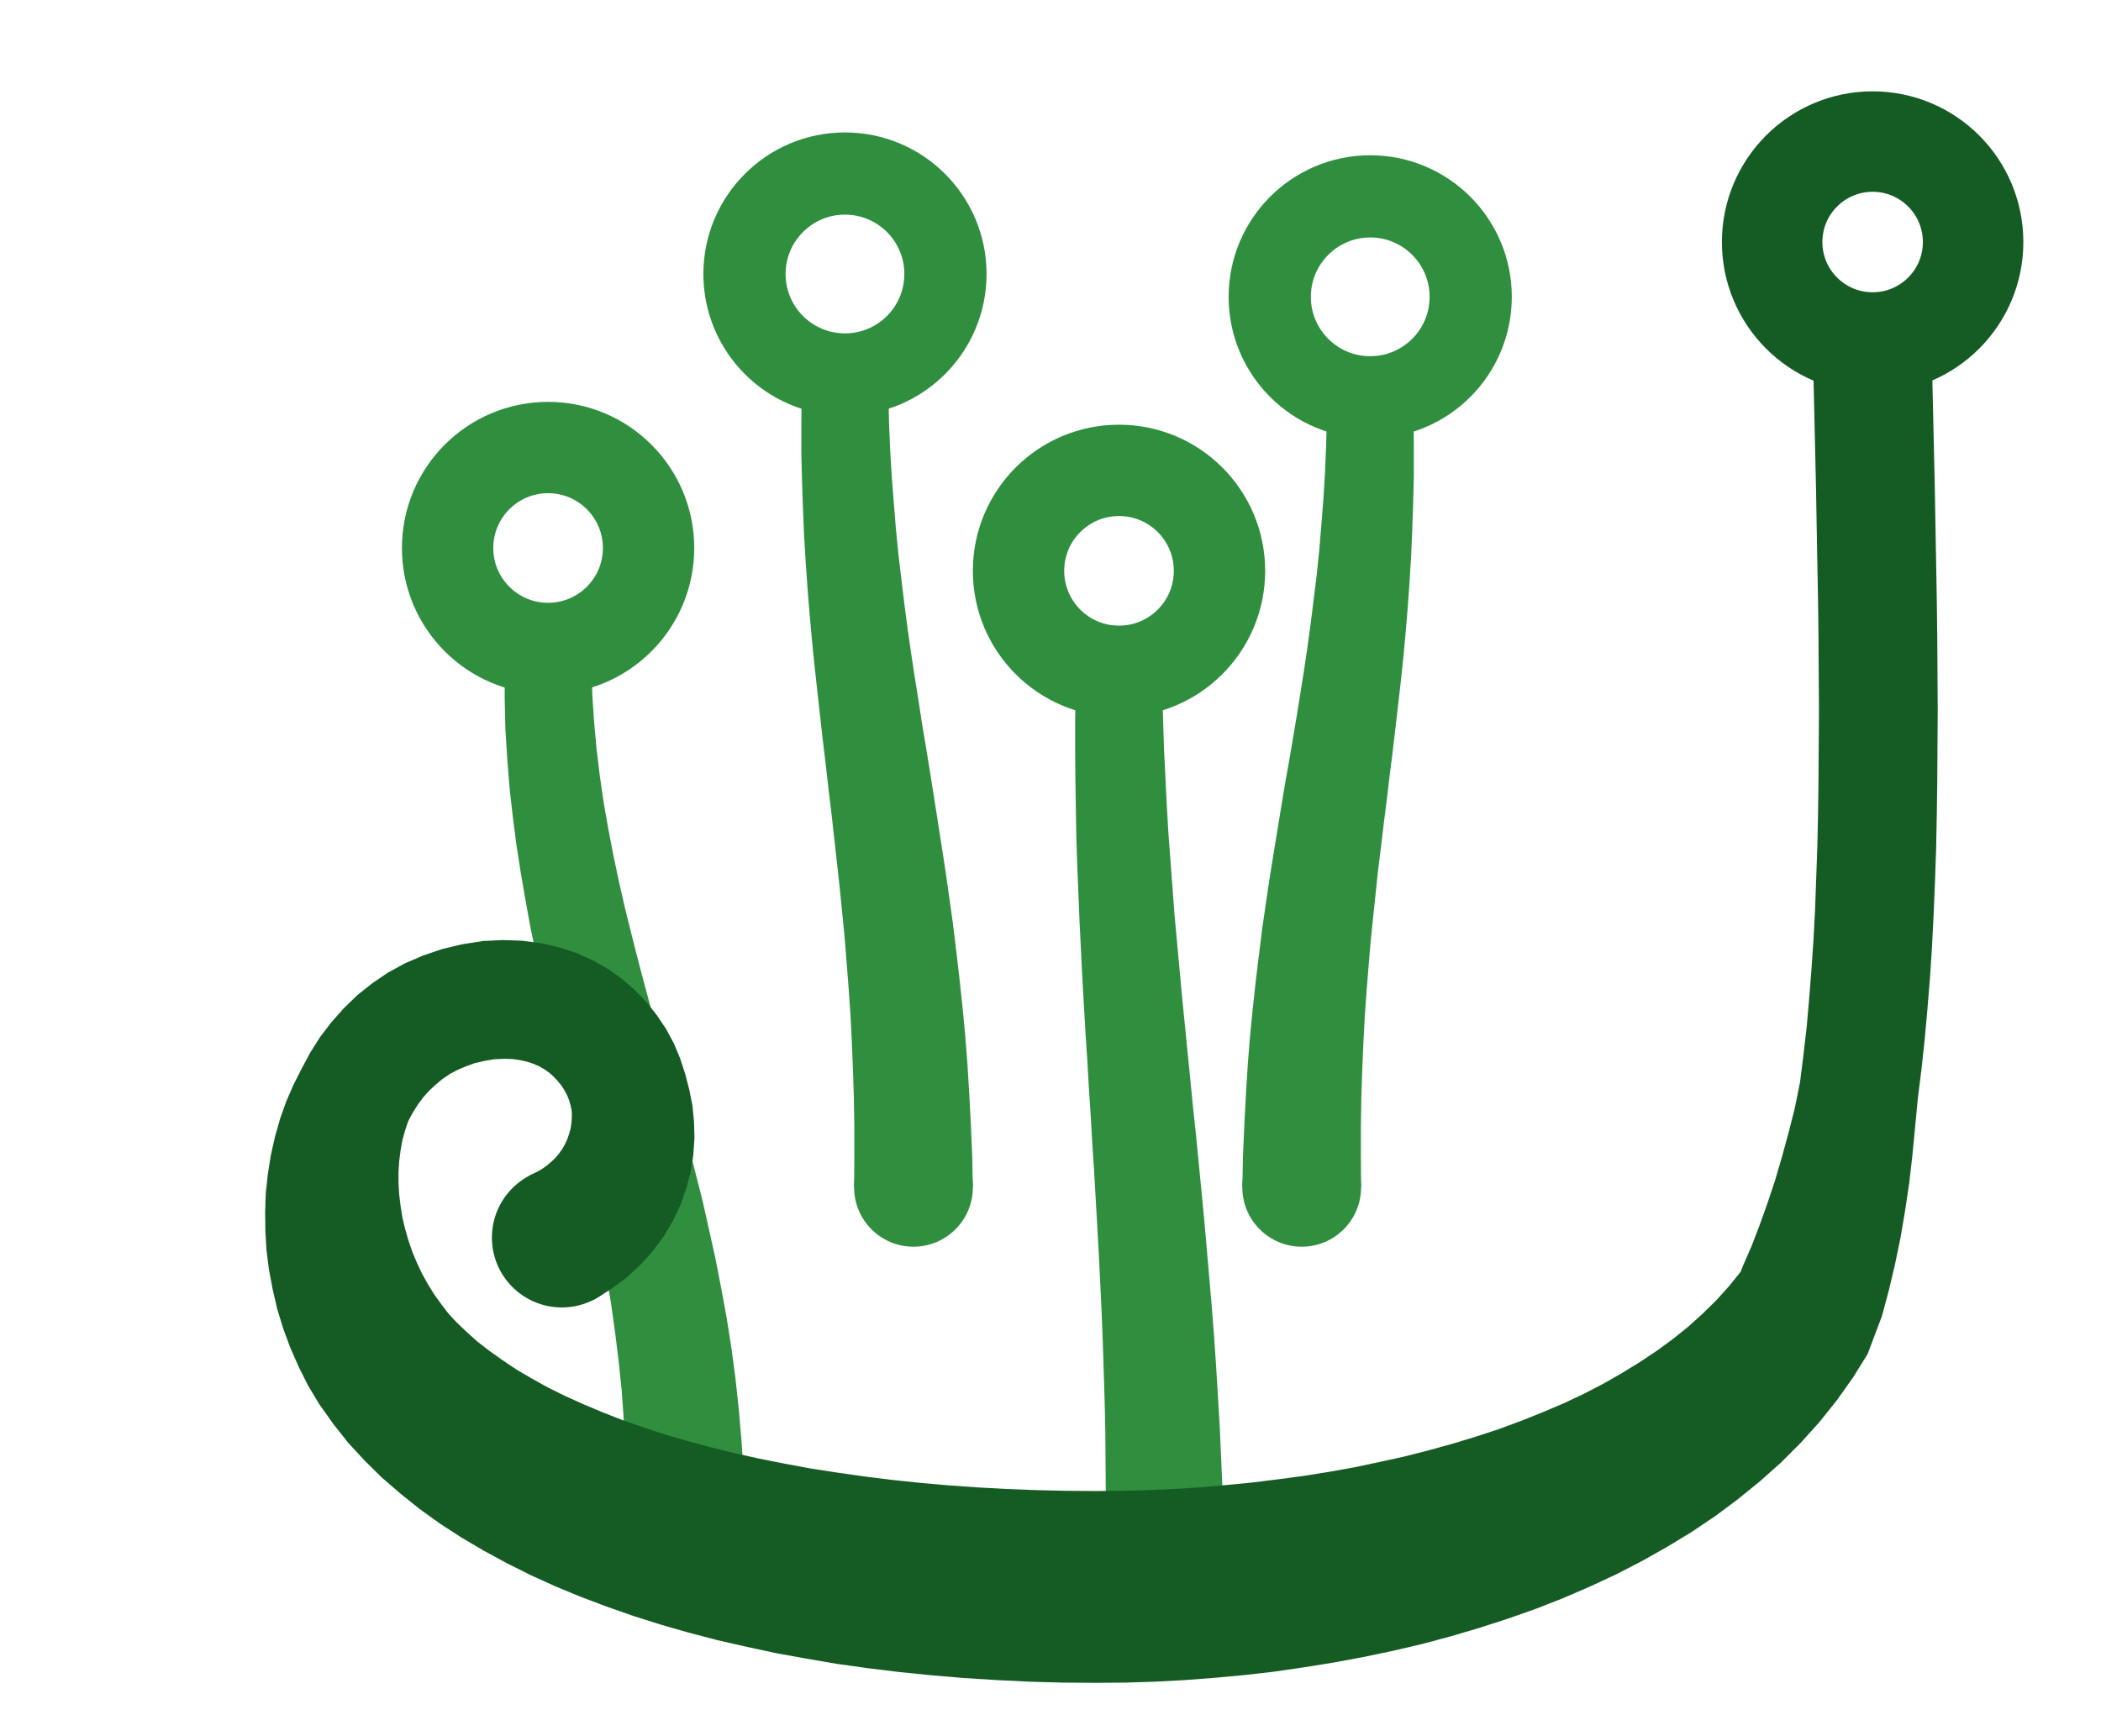
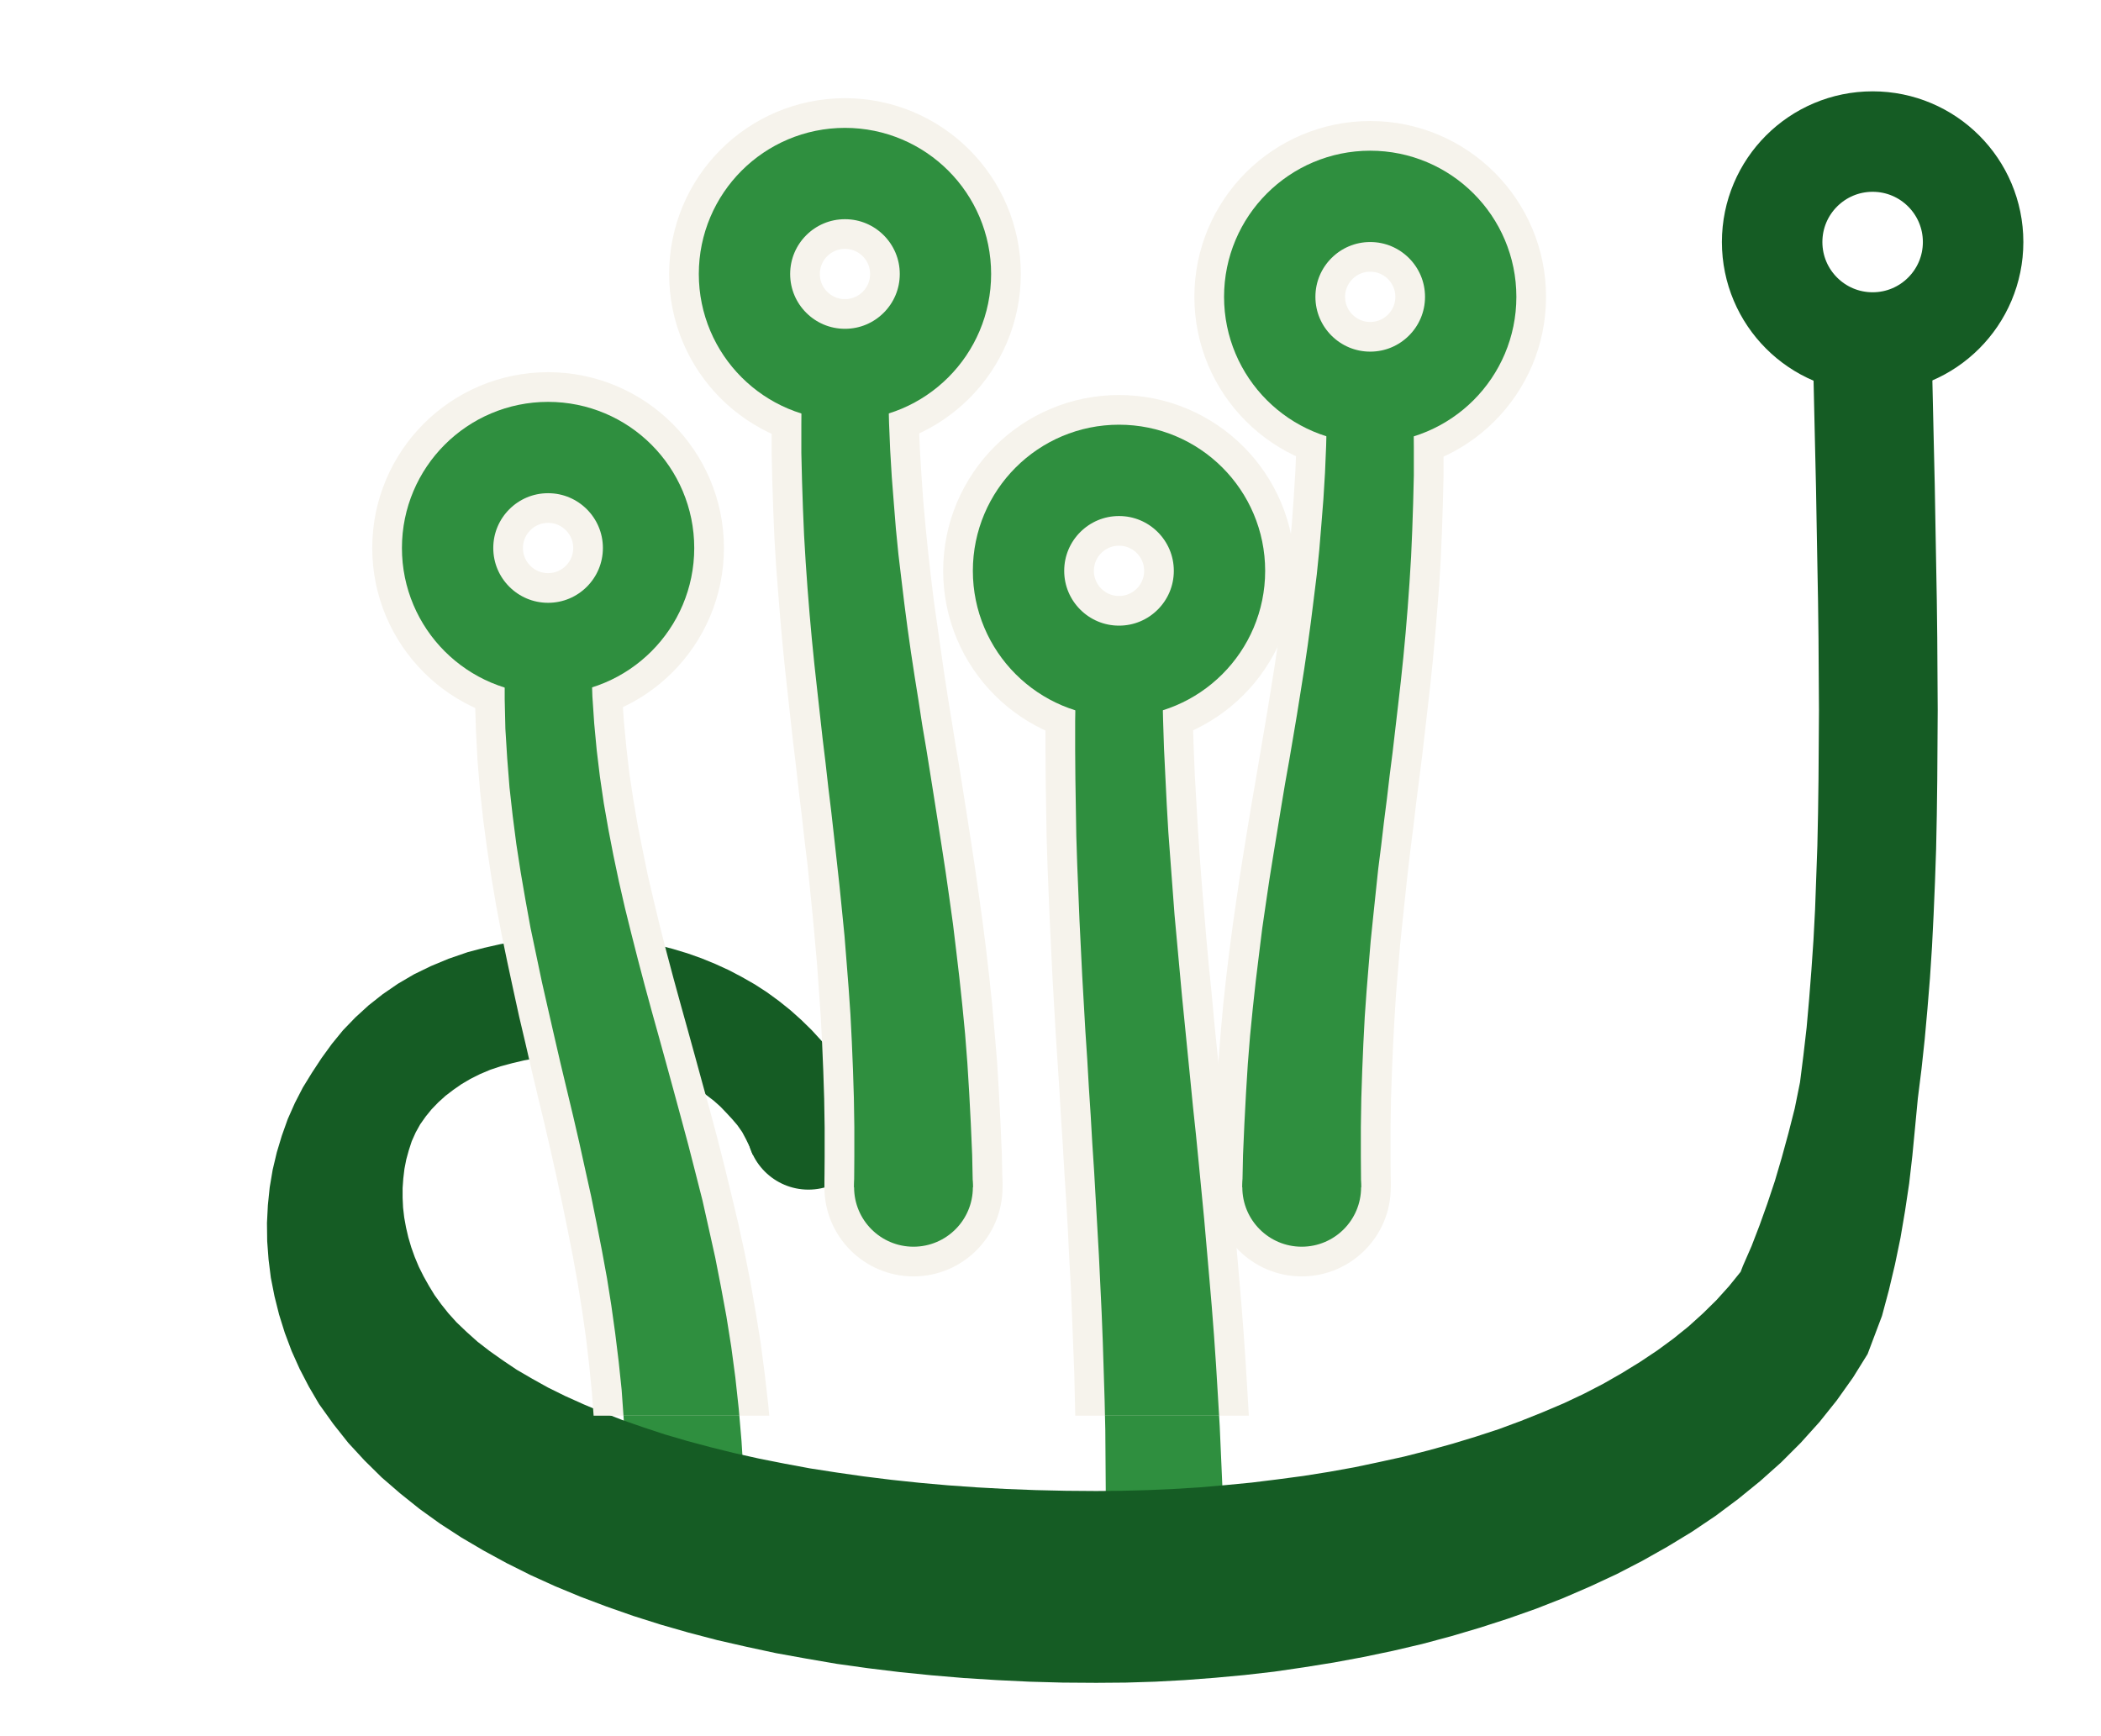
<svg xmlns="http://www.w3.org/2000/svg" viewBox="4 22 92 76" fill="none">
  <path d="M46.60 74.00 L46.57 72.58 L46.51 71.20 L46.44 69.86 L46.36 68.56 L46.26 67.28 L46.14 66.04 L46.01 64.82 L45.87 63.63 L45.73 62.47 L45.57 61.32 L45.41 60.20 L45.24 59.09 L45.07 58.00 L44.90 56.92 L44.73 55.85 L44.56 54.79 L44.38 53.73 L44.22 52.68 L44.05 51.62 L43.89 50.57 L43.74 49.51 L43.60 48.44 L43.47 47.36 L43.34 46.27 L43.23 45.16 L43.14 44.04 L43.05 42.89 L42.98 41.72 L42.93 40.52 L42.90 39.30 L39.10 39.30 L39.09 40.58 L39.09 41.84 L39.12 43.07 L39.16 44.27 L39.21 45.45 L39.28 46.62 L39.36 47.76 L39.45 48.88 L39.55 49.99 L39.66 51.09 L39.78 52.18 L39.90 53.26 L40.02 54.34 L40.15 55.41 L40.27 56.48 L40.40 57.55 L40.52 58.62 L40.64 59.70 L40.76 60.79 L40.87 61.88 L40.98 62.99 L41.07 64.12 L41.16 65.27 L41.24 66.43 L41.30 67.62 L41.35 68.83 L41.39 70.08 L41.41 71.35 L41.41 72.66 L41.40 74.00Z" fill="#2f8f3f" />
  <circle cx="44.00" cy="74.00" r="2.60" fill="#2f8f3f" />
  <circle cx="41.00" cy="39.30" r="1.90" fill="#2f8f3f" />
  <circle cx="41" cy="34" r="4.4" stroke="#2f8f3f" stroke-width="3.6" fill="none" />
  <path d="M63.60 74.00 L63.59 72.66 L63.59 71.36 L63.61 70.10 L63.65 68.88 L63.70 67.70 L63.76 66.54 L63.84 65.41 L63.93 64.30 L64.02 63.22 L64.13 62.15 L64.24 61.10 L64.35 60.06 L64.48 59.03 L64.60 58.01 L64.73 56.99 L64.85 55.97 L64.98 54.95 L65.10 53.92 L65.22 52.89 L65.34 51.84 L65.45 50.79 L65.55 49.72 L65.64 48.63 L65.72 47.52 L65.79 46.38 L65.84 45.23 L65.88 44.04 L65.91 42.83 L65.91 41.58 L65.90 40.30 L62.10 40.30 L62.07 41.52 L62.02 42.71 L61.95 43.86 L61.86 44.99 L61.77 46.08 L61.66 47.16 L61.53 48.21 L61.40 49.25 L61.26 50.28 L61.11 51.30 L60.95 52.31 L60.79 53.31 L60.62 54.32 L60.45 55.32 L60.27 56.33 L60.10 57.35 L59.93 58.39 L59.76 59.43 L59.59 60.49 L59.43 61.57 L59.27 62.67 L59.13 63.80 L58.99 64.95 L58.86 66.14 L58.74 67.35 L58.64 68.60 L58.56 69.89 L58.49 71.22 L58.43 72.59 L58.40 74.00Z" fill="#2f8f3f" />
  <circle cx="61.00" cy="74.00" r="2.60" fill="#2f8f3f" />
  <circle cx="64.00" cy="40.30" r="1.90" fill="#2f8f3f" />
  <circle cx="64" cy="35" r="4.4" stroke="#2f8f3f" stroke-width="3.6" fill="none" />
  <path d="M36.60 88.00 L36.56 86.54 L36.47 85.11 L36.35 83.71 L36.20 82.33 L36.02 80.98 L35.81 79.66 L35.57 78.36 L35.32 77.08 L35.04 75.82 L34.76 74.57 L34.45 73.35 L34.14 72.14 L33.82 70.95 L33.50 69.77 L33.18 68.60 L32.86 67.44 L32.54 66.29 L32.23 65.15 L31.93 64.01 L31.64 62.87 L31.36 61.74 L31.10 60.60 L30.86 59.46 L30.64 58.32 L30.44 57.18 L30.27 56.02 L30.13 54.86 L30.02 53.69 L29.94 52.50 L29.90 51.30 L26.10 51.30 L26.10 52.62 L26.13 53.92 L26.21 55.21 L26.31 56.48 L26.45 57.73 L26.61 58.97 L26.80 60.20 L27.01 61.42 L27.23 62.63 L27.48 63.82 L27.73 65.01 L28.00 66.20 L28.27 67.38 L28.54 68.55 L28.82 69.72 L29.10 70.89 L29.37 72.06 L29.63 73.24 L29.89 74.41 L30.13 75.60 L30.36 76.78 L30.58 77.98 L30.77 79.18 L30.94 80.40 L31.09 81.62 L31.22 82.86 L31.31 84.12 L31.37 85.39 L31.40 86.69 L31.40 88.00Z" fill="#2f8f3f" />
  <circle cx="34.00" cy="88.00" r="2.60" fill="#2f8f3f" />
  <circle cx="28.00" cy="51.30" r="1.90" fill="#2f8f3f" />
  <circle cx="28" cy="46" r="4.4" stroke="#2f8f3f" stroke-width="4" fill="none" />
  <path d="M57.60 90.00 L57.57 88.59 L57.53 87.19 L57.47 85.82 L57.41 84.46 L57.33 83.12 L57.25 81.80 L57.16 80.49 L57.06 79.20 L56.95 77.92 L56.84 76.66 L56.73 75.40 L56.61 74.16 L56.49 72.92 L56.37 71.70 L56.24 70.48 L56.12 69.26 L56.00 68.06 L55.88 66.85 L55.76 65.65 L55.65 64.45 L55.54 63.25 L55.43 62.05 L55.34 60.85 L55.25 59.65 L55.16 58.44 L55.09 57.23 L55.03 56.01 L54.97 54.78 L54.93 53.54 L54.90 52.30 L51.10 52.30 L51.08 53.58 L51.08 54.86 L51.09 56.12 L51.11 57.38 L51.13 58.62 L51.17 59.86 L51.22 61.09 L51.27 62.32 L51.33 63.54 L51.39 64.76 L51.46 65.98 L51.53 67.20 L51.61 68.41 L51.68 69.63 L51.76 70.85 L51.83 72.07 L51.91 73.29 L51.98 74.52 L52.05 75.75 L52.12 76.99 L52.18 78.24 L52.24 79.50 L52.29 80.77 L52.33 82.04 L52.37 83.33 L52.40 84.64 L52.41 85.95 L52.42 87.29 L52.42 88.63 L52.40 90.00Z" fill="#2f8f3f" />
  <circle cx="55.00" cy="90.00" r="2.60" fill="#2f8f3f" />
  <circle cx="53.00" cy="52.30" r="1.90" fill="#2f8f3f" />
  <circle cx="53" cy="47" r="4.4" stroke="#2f8f3f" stroke-width="4" fill="none" />
-   <path d="M83.40 38.06 L83.44 39.84 L83.48 41.60 L83.52 43.33 L83.55 45.04 L83.58 46.71 L83.61 48.35 L83.63 49.97 L83.64 51.55 L83.65 53.11 L83.64 54.64 L83.63 56.13 L83.61 57.60 L83.58 59.04 L83.53 60.44 L83.48 61.82 L83.41 63.16 L83.32 64.47 L83.22 65.75 L83.11 67.00 L82.97 68.21 L82.82 69.40 L82.59 70.54 L82.31 71.64 L82.02 72.70 L81.72 73.72 L81.39 74.71 L81.05 75.66 L80.70 76.57 L80.32 77.44 L80.22 77.70 L79.71 78.33 L79.16 78.94 L78.57 79.52 L77.94 80.09 L77.27 80.63 L76.56 81.15 L75.81 81.65 L75.03 82.13 L74.21 82.60 L73.36 83.04 L72.47 83.46 L71.55 83.85 L70.60 84.23 L69.63 84.59 L68.62 84.92 L67.60 85.23 L66.55 85.52 L65.49 85.79 L64.40 86.03 L63.31 86.26 L62.20 86.46 L61.07 86.64 L59.94 86.79 L58.81 86.93 L57.67 87.04 L56.53 87.14 L55.39 87.21 L54.25 87.26 L53.12 87.29 L52.00 87.30 L50.68 87.29 L49.36 87.26 L48.06 87.21 L46.78 87.14 L45.51 87.05 L44.27 86.94 L43.04 86.81 L41.83 86.66 L40.64 86.49 L39.48 86.31 L38.35 86.10 L37.24 85.88 L36.16 85.64 L35.11 85.38 L34.10 85.11 L33.11 84.82 L32.17 84.51 L31.25 84.19 L30.38 83.85 L29.55 83.50 L28.75 83.14 L28.00 82.77 L27.30 82.38 L26.63 81.99 L26.02 81.58 L25.44 81.17 L24.91 80.76 L24.43 80.33 L23.99 79.91 L23.63 79.52 L23.31 79.10 L23.00 78.67 L22.73 78.23 L22.47 77.76 L22.25 77.29 L22.05 76.81 L21.88 76.31 L21.74 75.82 L21.62 75.32 L21.54 74.81 L21.48 74.31 L21.45 73.82 L21.45 73.33 L21.48 72.85 L21.54 72.39 L21.62 71.94 L21.74 71.50 L21.88 71.09 L22.08 70.72 L22.30 70.37 L22.54 70.05 L22.80 69.76 L23.08 69.50 L23.37 69.26 L23.69 69.04 L24.03 68.86 L24.40 68.70 L24.79 68.56 L25.23 68.46 L25.64 68.39 L26.06 68.37 L26.44 68.38 L26.78 68.43 L27.09 68.50 L27.36 68.59 L27.61 68.70 L27.84 68.83 L28.05 68.98 L28.23 69.14 L28.40 69.32 L28.56 69.51 L28.70 69.72 L28.82 69.94 L28.92 70.18 L29.00 70.43 L29.04 70.68 L29.04 70.94 L29.02 71.20 L28.98 71.45 L28.91 71.69 L28.83 71.92 L28.73 72.13 L28.61 72.34 L28.47 72.53 L28.32 72.71 L28.14 72.88 L27.95 73.04 L27.73 73.20 L27.48 73.34 L27.19 73.48 L30.01 78.92 L30.75 78.46 L31.44 77.95 L32.06 77.38 L32.60 76.77 L33.08 76.12 L33.48 75.44 L33.81 74.74 L34.06 74.02 L34.25 73.29 L34.36 72.57 L34.41 71.84 L34.39 71.12 L34.32 70.41 L34.18 69.71 L34.00 69.02 L33.78 68.35 L33.51 67.70 L33.17 67.07 L32.77 66.47 L32.32 65.90 L31.81 65.37 L31.25 64.88 L30.63 64.44 L29.96 64.06 L29.25 63.74 L28.49 63.49 L27.70 63.31 L26.88 63.20 L26.03 63.17 L25.16 63.21 L24.21 63.36 L23.34 63.57 L22.52 63.85 L21.73 64.19 L20.98 64.60 L20.29 65.07 L19.64 65.59 L19.05 66.16 L18.51 66.77 L18.02 67.41 L17.59 68.09 L17.21 68.80 L16.85 69.51 L16.53 70.25 L16.26 71.01 L16.04 71.79 L15.86 72.59 L15.73 73.41 L15.64 74.23 L15.61 75.07 L15.62 75.91 L15.67 76.76 L15.78 77.62 L15.94 78.47 L16.14 79.33 L16.40 80.18 L16.71 81.02 L17.08 81.86 L17.49 82.68 L17.97 83.48 L18.60 84.37 L19.25 85.19 L19.96 85.96 L20.72 86.71 L21.53 87.41 L22.38 88.09 L23.27 88.73 L24.21 89.34 L25.18 89.91 L26.19 90.46 L27.23 90.98 L28.31 91.47 L29.42 91.93 L30.56 92.36 L31.73 92.77 L32.93 93.15 L34.15 93.50 L35.41 93.83 L36.68 94.12 L37.98 94.40 L39.31 94.64 L40.65 94.87 L42.01 95.06 L43.40 95.23 L44.79 95.37 L46.21 95.49 L47.64 95.58 L49.08 95.65 L50.53 95.69 L52.00 95.70 L53.29 95.69 L54.58 95.65 L55.88 95.58 L57.19 95.48 L58.49 95.36 L59.80 95.21 L61.10 95.02 L62.41 94.81 L63.70 94.57 L64.99 94.30 L66.27 94.00 L67.54 93.66 L68.79 93.29 L70.03 92.89 L71.25 92.46 L72.45 91.99 L73.63 91.48 L74.79 90.94 L75.91 90.36 L77.01 89.74 L78.08 89.09 L79.12 88.39 L80.11 87.65 L81.07 86.87 L81.99 86.05 L82.85 85.19 L83.67 84.28 L84.43 83.33 L85.14 82.33 L85.78 81.30 L86.41 79.63 L86.71 78.51 L86.98 77.37 L87.22 76.21 L87.42 75.03 L87.60 73.83 L87.74 72.61 L87.86 71.36 L87.98 70.10 L88.14 68.82 L88.28 67.52 L88.40 66.19 L88.51 64.84 L88.60 63.46 L88.67 62.06 L88.73 60.63 L88.78 59.18 L88.81 57.70 L88.83 56.19 L88.84 54.66 L88.85 53.10 L88.84 51.52 L88.83 49.91 L88.81 48.28 L88.78 46.62 L88.75 44.94 L88.72 43.23 L88.68 41.49 L88.64 39.73 L88.60 37.94Z" fill="#155c24" />
+   <path d="M83.40 38.06 L83.44 39.84 L83.48 41.60 L83.52 43.33 L83.55 45.04 L83.58 46.71 L83.61 48.35 L83.63 49.97 L83.64 51.55 L83.65 53.11 L83.64 54.64 L83.63 56.13 L83.61 57.60 L83.58 59.04 L83.53 60.44 L83.48 61.82 L83.41 63.16 L83.32 64.47 L83.22 65.75 L83.11 67.00 L82.97 68.21 L82.82 69.40 L82.59 70.54 L82.31 71.64 L82.02 72.70 L81.72 73.72 L81.39 74.71 L81.05 75.66 L80.70 76.57 L80.32 77.44 L80.22 77.70 L79.71 78.33 L79.16 78.94 L78.57 79.52 L77.94 80.09 L77.27 80.63 L76.56 81.15 L75.81 81.65 L75.03 82.13 L74.21 82.60 L73.36 83.04 L72.47 83.46 L71.55 83.85 L70.60 84.23 L69.63 84.59 L68.62 84.92 L67.60 85.23 L66.55 85.52 L65.49 85.79 L64.40 86.03 L63.31 86.26 L62.20 86.46 L61.07 86.64 L59.94 86.79 L58.81 86.93 L57.67 87.04 L56.53 87.14 L55.39 87.21 L54.25 87.26 L53.12 87.29 L52.00 87.30 L50.68 87.29 L49.36 87.26 L48.06 87.21 L46.78 87.14 L45.51 87.05 L44.27 86.94 L43.04 86.81 L41.83 86.66 L40.64 86.49 L39.48 86.31 L38.35 86.10 L37.24 85.88 L36.16 85.64 L35.11 85.38 L34.10 85.11 L33.11 84.82 L32.17 84.51 L31.25 84.19 L30.38 83.85 L29.55 83.50 L28.75 83.14 L28.00 82.77 L27.30 82.38 L26.63 81.99 L26.02 81.58 L25.44 81.17 L24.91 80.76 L24.43 80.33 L23.99 79.91 L23.63 79.51 L23.32 79.12 L23.03 78.72 L22.78 78.31 L22.55 77.90 L22.34 77.48 L22.16 77.05 L22.01 76.63 L21.88 76.19 L21.78 75.76 L21.70 75.32 L21.65 74.89 L21.63 74.46 L21.63 74.03 L21.66 73.61 L21.71 73.19 L21.79 72.78 L21.90 72.38 L22.03 71.98 L22.20 71.60 L22.40 71.24 L22.64 70.90 L22.90 70.58 L23.19 70.28 L23.51 69.99 L23.85 69.73 L24.21 69.48 L24.60 69.25 L25.02 69.04 L25.47 68.85 L25.92 68.70 L26.44 68.56 L26.95 68.44 L27.46 68.35 L27.96 68.28 L28.45 68.23 L28.93 68.21 L29.41 68.20 L29.88 68.21 L30.34 68.25 L30.79 68.30 L31.23 68.37 L31.66 68.46 L32.08 68.57 L32.48 68.69 L32.88 68.83 L33.26 68.99 L33.63 69.16 L33.98 69.34 L34.32 69.54 L34.65 69.75 L34.96 69.98 L35.26 70.21 L35.54 70.46 L35.80 70.73 L36.05 71.00 L36.29 71.28 L36.50 71.58 L36.67 71.90 L36.83 72.23 L36.96 72.57 L41.84 70.23 L41.51 69.67 L41.15 69.12 L40.77 68.60 L40.39 68.08 L39.98 67.59 L39.54 67.11 L39.09 66.67 L38.61 66.24 L38.11 65.84 L37.59 65.46 L37.05 65.11 L36.49 64.79 L35.92 64.49 L35.33 64.22 L34.72 63.97 L34.10 63.75 L33.47 63.56 L32.83 63.39 L32.17 63.26 L31.51 63.15 L30.83 63.07 L30.15 63.02 L29.46 63.00 L28.76 63.01 L28.05 63.05 L27.35 63.12 L26.63 63.22 L25.91 63.35 L25.20 63.51 L24.48 63.70 L23.64 63.99 L22.87 64.31 L22.13 64.67 L21.43 65.08 L20.76 65.54 L20.14 66.03 L19.56 66.56 L19.02 67.12 L18.53 67.72 L18.08 68.34 L17.66 68.98 L17.26 69.63 L16.91 70.31 L16.60 71.01 L16.34 71.74 L16.12 72.47 L15.94 73.23 L15.81 74.00 L15.73 74.78 L15.69 75.56 L15.70 76.36 L15.76 77.16 L15.86 77.96 L16.02 78.77 L16.22 79.57 L16.47 80.37 L16.77 81.17 L17.12 81.95 L17.52 82.72 L17.97 83.49 L18.60 84.37 L19.25 85.19 L19.96 85.96 L20.72 86.71 L21.53 87.41 L22.38 88.09 L23.27 88.73 L24.21 89.34 L25.18 89.91 L26.19 90.46 L27.23 90.98 L28.31 91.47 L29.42 91.93 L30.56 92.36 L31.73 92.77 L32.93 93.15 L34.15 93.50 L35.41 93.83 L36.68 94.12 L37.98 94.40 L39.31 94.64 L40.65 94.87 L42.01 95.06 L43.40 95.23 L44.79 95.37 L46.21 95.49 L47.64 95.58 L49.08 95.65 L50.53 95.69 L52.00 95.70 L53.29 95.69 L54.58 95.65 L55.88 95.58 L57.19 95.48 L58.49 95.36 L59.80 95.21 L61.10 95.02 L62.41 94.81 L63.70 94.57 L64.99 94.30 L66.27 94.00 L67.54 93.66 L68.79 93.29 L70.03 92.89 L71.25 92.46 L72.45 91.99 L73.63 91.48 L74.79 90.94 L75.91 90.36 L77.01 89.74 L78.08 89.09 L79.12 88.39 L80.11 87.65 L81.07 86.87 L81.99 86.05 L82.85 85.19 L83.67 84.28 L84.43 83.33 L85.14 82.33 L85.78 81.30 L86.41 79.63 L86.71 78.51 L86.98 77.37 L87.22 76.21 L87.42 75.03 L87.60 73.83 L87.74 72.61 L87.86 71.36 L87.98 70.10 L88.14 68.82 L88.28 67.52 L88.40 66.19 L88.51 64.84 L88.60 63.46 L88.67 62.06 L88.73 60.63 L88.78 59.18 L88.81 57.70 L88.83 56.19 L88.84 54.66 L88.85 53.10 L88.84 51.52 L88.83 49.91 L88.81 48.28 L88.78 46.62 L88.75 44.94 L88.72 43.23 L88.68 41.49 L88.64 39.73 L88.60 37.94Z" fill="#155c24" />
  <circle cx="86.00" cy="38.00" r="2.60" fill="#155c24" />
-   <circle cx="28.60" cy="76.20" r="3.06" fill="#155c24" />
+   <circle cx="39.40" cy="71.40" r="2.70" fill="#155c24" />
  <circle cx="86" cy="32.6" r="4.4" stroke="#155c24" stroke-width="4.4" fill="none" />
+   <clipPath id="jaioraFront">
+     <rect x="0" y="0" width="100" height="84" />
+   </clipPath>
+   <g clip-path="url(#jaioraFront)">
+     <path d="M47.90 74.00 L47.87 72.56 L47.81 71.17 L47.74 69.81 L47.66 68.49 L47.55 67.19 L47.44 65.94 L47.31 64.71 L47.17 63.50 L47.02 62.32 L46.86 61.17 L46.70 60.04 L46.53 58.92 L46.36 57.82 L46.19 56.74 L46.02 55.67 L45.84 54.61 L45.67 53.55 L45.50 52.50 L45.34 51.46 L45.19 50.41 L45.04 49.36 L44.89 48.30 L44.76 47.23 L44.64 46.16 L44.53 45.07 L44.43 43.96 L44.35 42.83 L44.28 41.68 L44.23 40.50 L44.20 39.30 L37.80 39.30 L37.79 40.60 L37.79 41.88 L37.82 43.13 L37.86 44.35 L37.91 45.55 L37.98 46.73 L38.07 47.88 L38.16 49.02 L38.26 50.14 L38.37 51.25 L38.49 52.35 L38.61 53.44 L38.73 54.51 L38.86 55.59 L38.98 56.66 L39.11 57.73 L39.23 58.80 L39.36 59.87 L39.47 60.95 L39.58 62.04 L39.68 63.14 L39.78 64.25 L39.86 65.38 L39.94 66.53 L40.00 67.71 L40.05 68.90 L40.09 70.13 L40.11 71.39 L40.11 72.67 L40.10 74.00Z" fill="#f6f3ec" />
+     <circle cx="44.00" cy="74.00" r="3.90" fill="#f6f3ec" />
+     <circle cx="41.00" cy="39.30" r="3.20" fill="#f6f3ec" />
+     <circle cx="41" cy="34" r="4.4" stroke="#f6f3ec" stroke-width="6.6" fill="none" />
+     <path d="M46.60 74.00 L46.57 72.58 L46.51 71.20 L46.44 69.86 L46.36 68.56 L46.26 67.28 L46.14 66.04 L46.01 64.82 L45.87 63.63 L45.73 62.47 L45.57 61.32 L45.41 60.20 L45.24 59.09 L45.07 58.00 L44.90 56.92 L44.73 55.85 L44.56 54.79 L44.38 53.73 L44.22 52.68 L44.05 51.62 L43.89 50.57 L43.74 49.51 L43.60 48.44 L43.47 47.36 L43.34 46.27 L43.23 45.16 L43.14 44.04 L43.05 42.89 L42.98 41.72 L42.93 40.52 L42.90 39.30 L39.10 39.30 L39.09 40.58 L39.09 41.84 L39.12 43.07 L39.16 44.27 L39.21 45.45 L39.28 46.62 L39.36 47.76 L39.45 48.88 L39.55 49.99 L39.66 51.09 L39.78 52.18 L39.90 53.26 L40.02 54.34 L40.15 55.41 L40.27 56.48 L40.40 57.55 L40.52 58.62 L40.64 59.70 L40.76 60.79 L40.87 61.88 L40.98 62.99 L41.07 64.12 L41.16 65.27 L41.24 66.43 L41.30 67.62 L41.35 68.83 L41.39 70.08 L41.41 71.35 L41.41 72.66 L41.40 74.00Z" fill="#2f8f3f" />
+     <circle cx="44.00" cy="74.00" r="2.60" fill="#2f8f3f" />
+     <circle cx="41.00" cy="39.30" r="1.90" fill="#2f8f3f" />
+     <circle cx="41" cy="34" r="4.4" stroke="#2f8f3f" stroke-width="4" fill="none" />
+     <path d="M64.90 74.00 L64.89 72.68 L64.89 71.40 L64.91 70.16 L64.95 68.96 L65.00 67.79 L65.06 66.65 L65.13 65.53 L65.22 64.44 L65.31 63.37 L65.42 62.31 L65.53 61.27 L65.64 60.24 L65.76 59.22 L65.89 58.20 L66.01 57.18 L66.14 56.16 L66.27 55.14 L66.39 54.10 L66.51 53.06 L66.63 52.01 L66.74 50.94 L66.84 49.86 L66.93 48.76 L67.02 47.63 L67.09 46.48 L67.14 45.31 L67.18 44.10 L67.21 42.87 L67.21 41.60 L67.20 40.30 L60.80 40.30 L60.77 41.50 L60.72 42.67 L60.65 43.80 L60.57 44.91 L60.47 45.99 L60.36 47.05 L60.24 48.09 L60.11 49.11 L59.97 50.12 L59.82 51.13 L59.66 52.13 L59.50 53.13 L59.33 54.13 L59.16 55.13 L58.99 56.14 L58.81 57.17 L58.64 58.20 L58.47 59.25 L58.30 60.32 L58.14 61.41 L57.98 62.53 L57.83 63.66 L57.69 64.83 L57.56 66.03 L57.45 67.26 L57.35 68.53 L57.26 69.83 L57.19 71.18 L57.13 72.57 L57.10 74.00Z" fill="#f6f3ec" />
+     <circle cx="61.00" cy="74.00" r="3.90" fill="#f6f3ec" />
+     <circle cx="64.00" cy="40.30" r="3.20" fill="#f6f3ec" />
+     <circle cx="64" cy="35" r="4.4" stroke="#f6f3ec" stroke-width="6.6" fill="none" />
+     <path d="M63.60 74.00 L63.59 72.66 L63.59 71.36 L63.61 70.10 L63.65 68.88 L63.70 67.70 L63.76 66.54 L63.84 65.41 L63.93 64.30 L64.02 63.22 L64.13 62.15 L64.24 61.10 L64.35 60.06 L64.48 59.03 L64.60 58.01 L64.73 56.99 L64.85 55.97 L64.98 54.95 L65.10 53.92 L65.22 52.89 L65.34 51.84 L65.45 50.79 L65.55 49.72 L65.64 48.63 L65.72 47.52 L65.79 46.38 L65.84 45.23 L65.88 44.04 L65.91 42.83 L65.91 41.58 L65.90 40.30 L62.10 40.30 L62.07 41.52 L62.02 42.71 L61.95 43.86 L61.86 44.99 L61.77 46.08 L61.66 47.16 L61.53 48.21 L61.40 49.25 L61.26 50.28 L61.11 51.30 L60.95 52.31 L60.79 53.31 L60.62 54.32 L60.45 55.32 L60.27 56.33 L60.10 57.35 L59.93 58.39 L59.76 59.43 L59.59 60.49 L59.43 61.57 L59.27 62.67 L59.13 63.80 L58.99 64.95 L58.86 66.14 L58.74 67.35 L58.64 68.60 L58.56 69.89 L58.49 71.22 L58.43 72.59 L58.40 74.00Z" fill="#2f8f3f" />
+     <circle cx="61.00" cy="74.00" r="2.60" fill="#2f8f3f" />
+     <circle cx="64.00" cy="40.30" r="1.90" fill="#2f8f3f" />
+     <circle cx="64" cy="35" r="4.4" stroke="#2f8f3f" stroke-width="4" fill="none" />
+     <path d="M37.90 88.00 L37.86 86.50 L37.77 85.04 L37.65 83.60 L37.49 82.20 L37.31 80.82 L37.09 79.46 L36.86 78.14 L36.60 76.83 L36.32 75.55 L36.02 74.29 L35.72 73.06 L35.41 71.84 L35.09 70.64 L34.76 69.45 L34.44 68.28 L34.12 67.12 L33.80 65.97 L33.49 64.84 L33.19 63.71 L32.90 62.58 L32.63 61.46 L32.37 60.35 L32.14 59.23 L31.92 58.12 L31.73 57.00 L31.56 55.88 L31.43 54.75 L31.32 53.61 L31.24 52.46 L31.20 51.30 L24.80 51.30 L24.80 52.66 L24.84 54.00 L24.91 55.32 L25.02 56.63 L25.16 57.91 L25.33 59.18 L25.52 60.44 L25.73 61.68 L25.96 62.90 L26.21 64.11 L26.47 65.32 L26.73 66.51 L27.01 67.70 L27.28 68.87 L27.56 70.05 L27.84 71.21 L28.11 72.38 L28.37 73.54 L28.62 74.71 L28.86 75.88 L29.09 77.05 L29.30 78.22 L29.49 79.40 L29.66 80.59 L29.80 81.79 L29.92 83.00 L30.01 84.22 L30.08 85.46 L30.11 86.72 L30.10 88.00Z" fill="#f6f3ec" />
+     <circle cx="34.00" cy="88.00" r="3.90" fill="#f6f3ec" />
+     <circle cx="28.00" cy="51.30" r="3.20" fill="#f6f3ec" />
+     <circle cx="28" cy="46" r="4.4" stroke="#f6f3ec" stroke-width="6.6" fill="none" />
+     <path d="M36.60 88.00 L36.56 86.54 L36.47 85.11 L36.35 83.71 L36.20 82.33 L36.02 80.98 L35.81 79.66 L35.57 78.36 L35.32 77.08 L35.04 75.82 L34.76 74.57 L34.45 73.35 L34.14 72.14 L33.82 70.95 L33.50 69.77 L33.18 68.60 L32.86 67.44 L32.54 66.29 L32.23 65.15 L31.93 64.01 L31.64 62.87 L31.36 61.74 L31.10 60.60 L30.86 59.46 L30.64 58.32 L30.44 57.18 L30.27 56.02 L30.13 54.86 L30.02 53.69 L29.94 52.50 L29.90 51.30 L26.10 51.30 L26.10 52.62 L26.13 53.92 L26.21 55.21 L26.31 56.48 L26.45 57.73 L26.61 58.97 L26.80 60.20 L27.01 61.42 L27.23 62.63 L27.48 63.82 L27.73 65.01 L28.00 66.20 L28.27 67.38 L28.54 68.55 L28.82 69.72 L29.10 70.89 L29.37 72.06 L29.63 73.24 L29.89 74.41 L30.13 75.60 L30.36 76.78 L30.58 77.98 L30.77 79.18 L30.94 80.40 L31.09 81.62 L31.22 82.86 L31.31 84.12 L31.37 85.39 L31.40 86.69 L31.40 88.00Z" fill="#2f8f3f" />
+     <circle cx="34.00" cy="88.00" r="2.60" fill="#2f8f3f" />
+     <circle cx="28.00" cy="51.30" r="1.90" fill="#2f8f3f" />
+     <circle cx="28" cy="46" r="4.4" stroke="#2f8f3f" stroke-width="4" fill="none" />
+     <path d="M58.90 90.00 L58.87 88.57 L58.83 87.17 L58.77 85.78 L58.71 84.42 L58.63 83.07 L58.55 81.74 L58.46 80.42 L58.36 79.12 L58.25 77.84 L58.14 76.57 L58.02 75.31 L57.91 74.06 L57.78 72.82 L57.66 71.59 L57.54 70.37 L57.42 69.16 L57.29 67.95 L57.17 66.75 L57.06 65.55 L56.94 64.36 L56.83 63.16 L56.73 61.97 L56.63 60.77 L56.54 59.58 L56.46 58.38 L56.39 57.18 L56.32 55.97 L56.27 54.75 L56.23 53.53 L56.20 52.30 L49.80 52.30 L49.78 53.60 L49.78 54.88 L49.79 56.16 L49.81 57.42 L49.83 58.68 L49.87 59.93 L49.92 61.17 L49.97 62.40 L50.03 63.63 L50.09 64.86 L50.16 66.08 L50.23 67.30 L50.31 68.52 L50.39 69.74 L50.46 70.95 L50.54 72.17 L50.61 73.39 L50.69 74.62 L50.76 75.85 L50.82 77.09 L50.89 78.33 L50.94 79.58 L50.99 80.84 L51.04 82.11 L51.07 83.39 L51.10 84.68 L51.12 85.99 L51.12 87.31 L51.12 88.65 L51.10 90.00Z" fill="#f6f3ec" />
+     <circle cx="55.00" cy="90.00" r="3.90" fill="#f6f3ec" />
+     <circle cx="53.00" cy="52.30" r="3.20" fill="#f6f3ec" />
+     <circle cx="53" cy="47" r="4.4" stroke="#f6f3ec" stroke-width="6.6" fill="none" />
+     <path d="M57.60 90.00 L57.57 88.59 L57.53 87.19 L57.47 85.82 L57.41 84.46 L57.33 83.12 L57.25 81.80 L57.16 80.49 L57.06 79.20 L56.95 77.92 L56.84 76.66 L56.73 75.40 L56.61 74.16 L56.49 72.92 L56.37 71.70 L56.24 70.48 L56.12 69.26 L56.00 68.06 L55.88 66.85 L55.76 65.65 L55.65 64.45 L55.54 63.25 L55.43 62.05 L55.34 60.85 L55.25 59.65 L55.16 58.44 L55.09 57.23 L55.03 56.01 L54.97 54.78 L54.93 53.54 L54.90 52.30 L51.10 52.30 L51.08 53.58 L51.08 54.86 L51.09 56.12 L51.11 57.38 L51.13 58.62 L51.17 59.86 L51.22 61.09 L51.27 62.32 L51.33 63.54 L51.39 64.76 L51.46 65.98 L51.53 67.20 L51.61 68.41 L51.68 69.63 L51.76 70.85 L51.83 72.07 L51.91 73.29 L51.98 74.52 L52.05 75.75 L52.12 76.99 L52.18 78.24 L52.24 79.50 L52.29 80.77 L52.33 82.04 L52.37 83.33 L52.40 84.64 L52.41 85.95 L52.42 87.29 L52.42 88.63 L52.40 90.00Z" fill="#2f8f3f" />
+     <circle cx="55.00" cy="90.00" r="2.60" fill="#2f8f3f" />
+     <circle cx="53.00" cy="52.30" r="1.90" fill="#2f8f3f" />
+     <circle cx="53" cy="47" r="4.4" stroke="#2f8f3f" stroke-width="4" fill="none" />
+   </g>
</svg>
